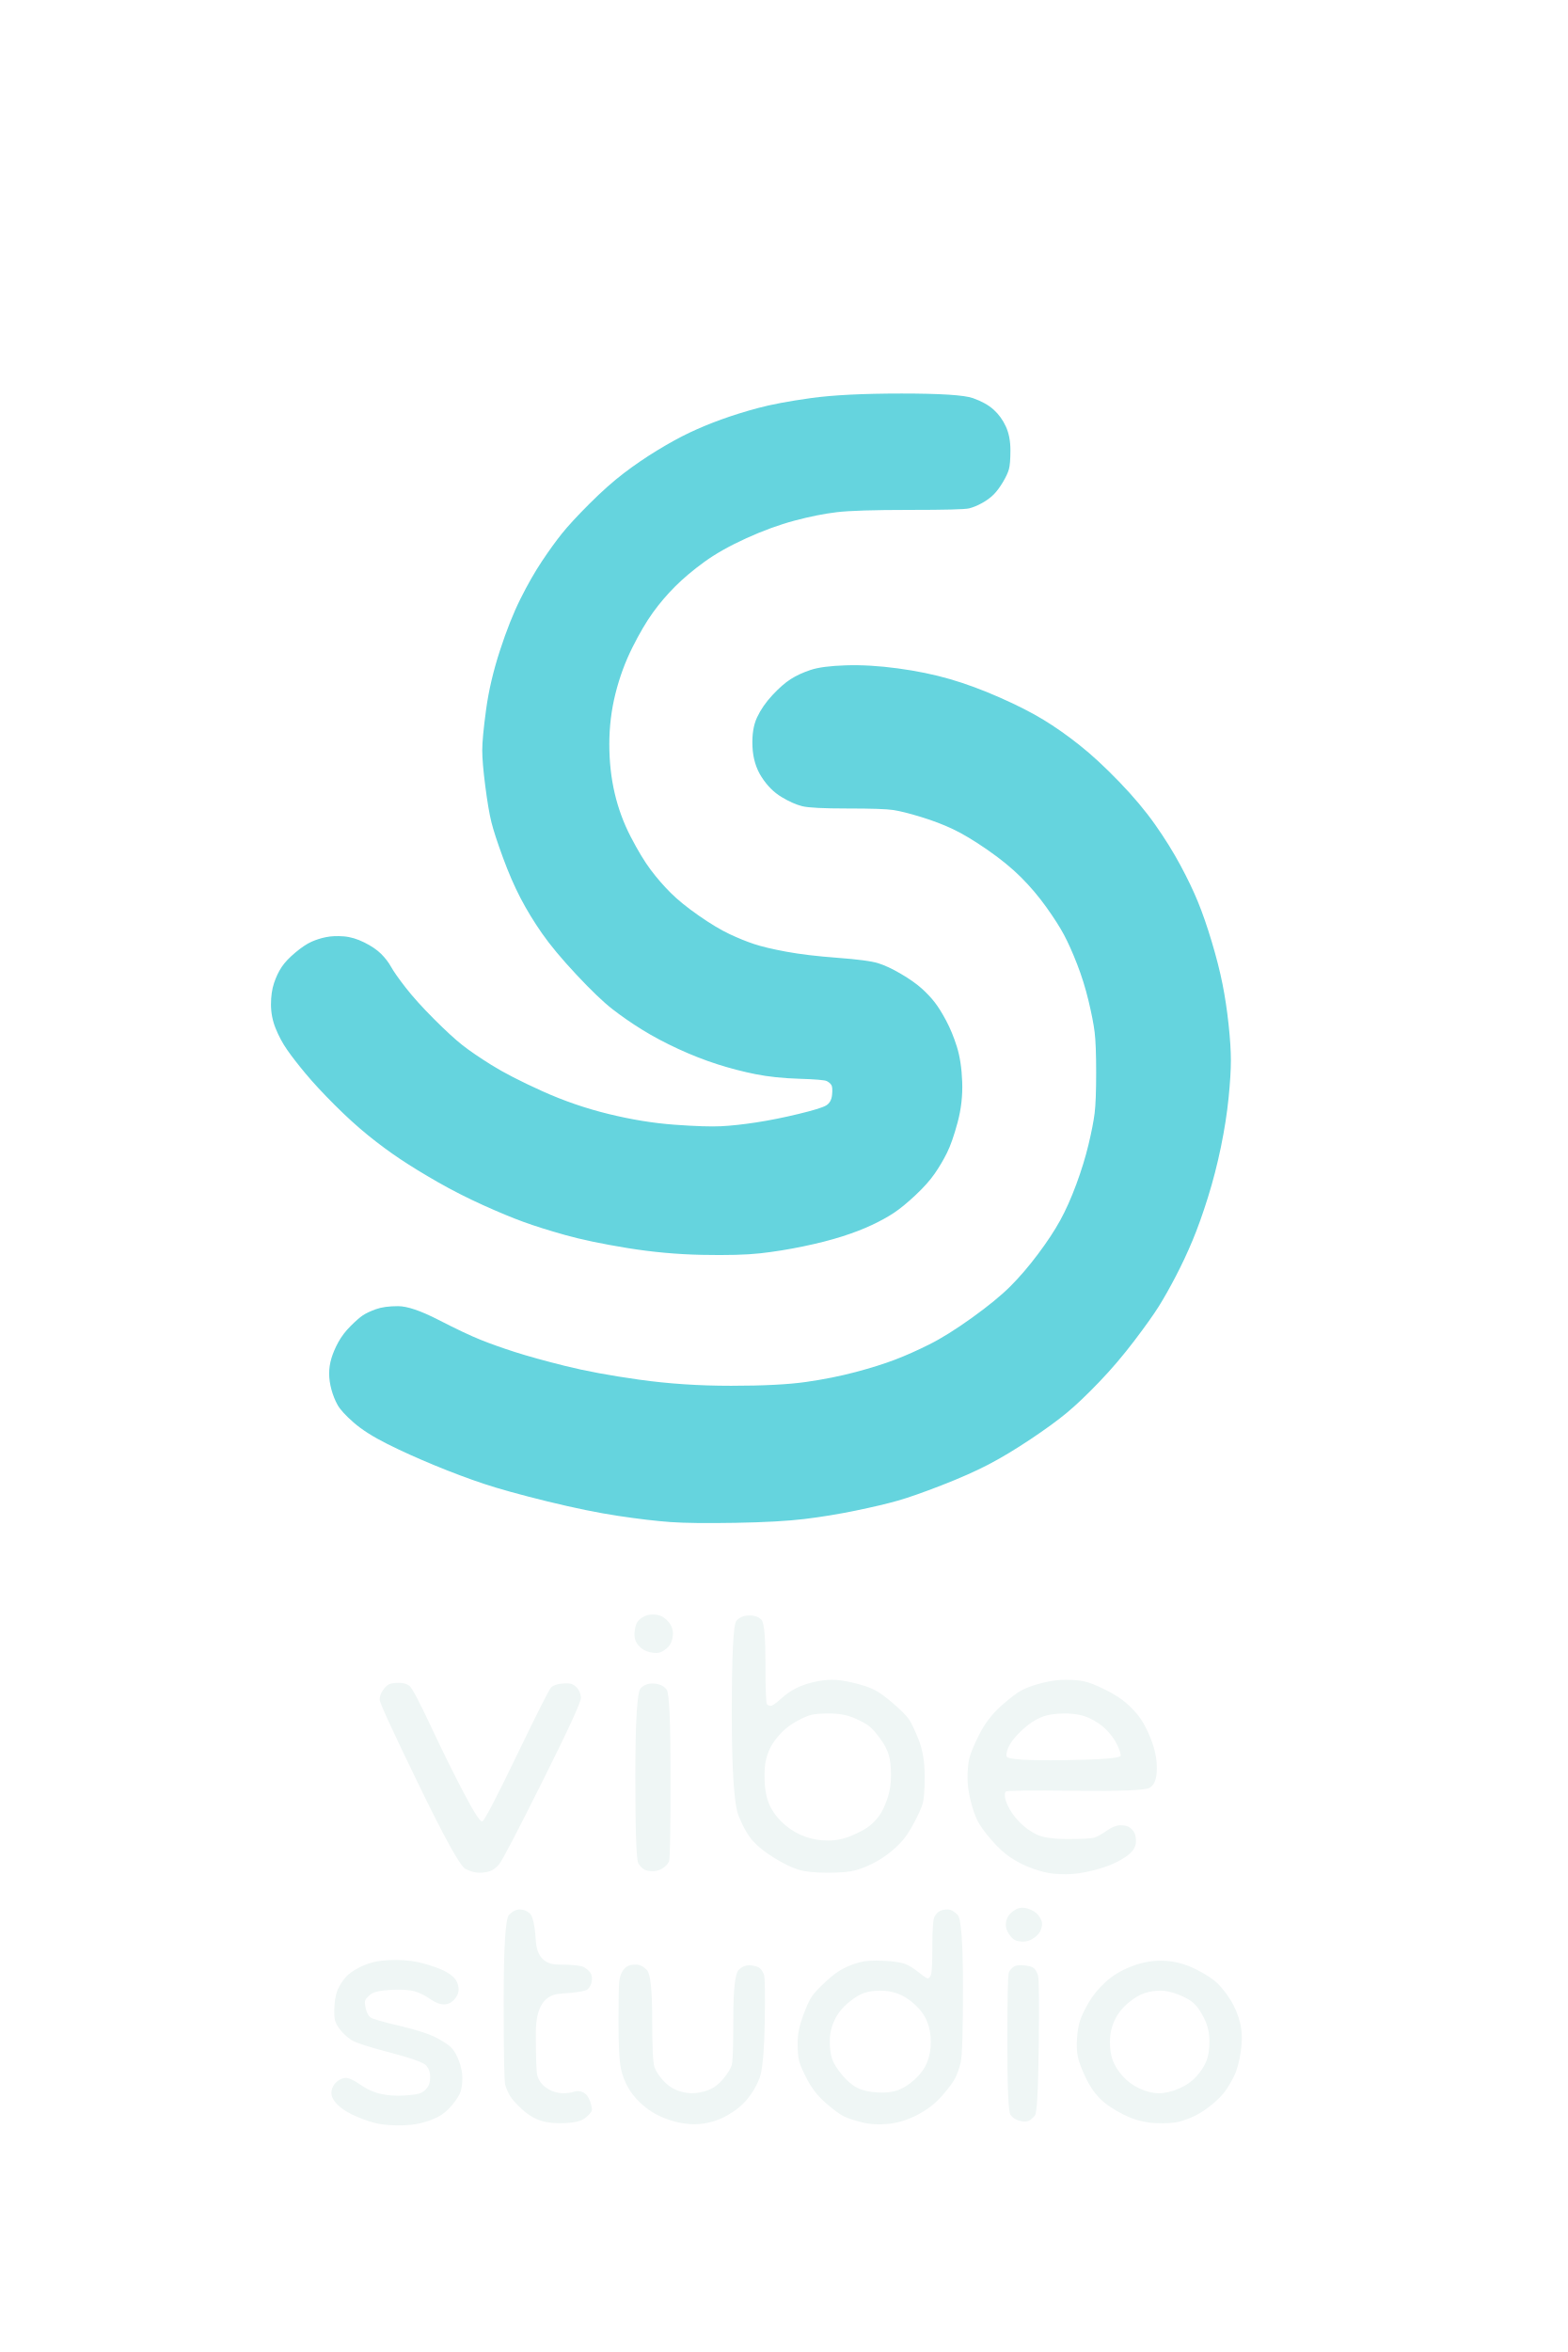
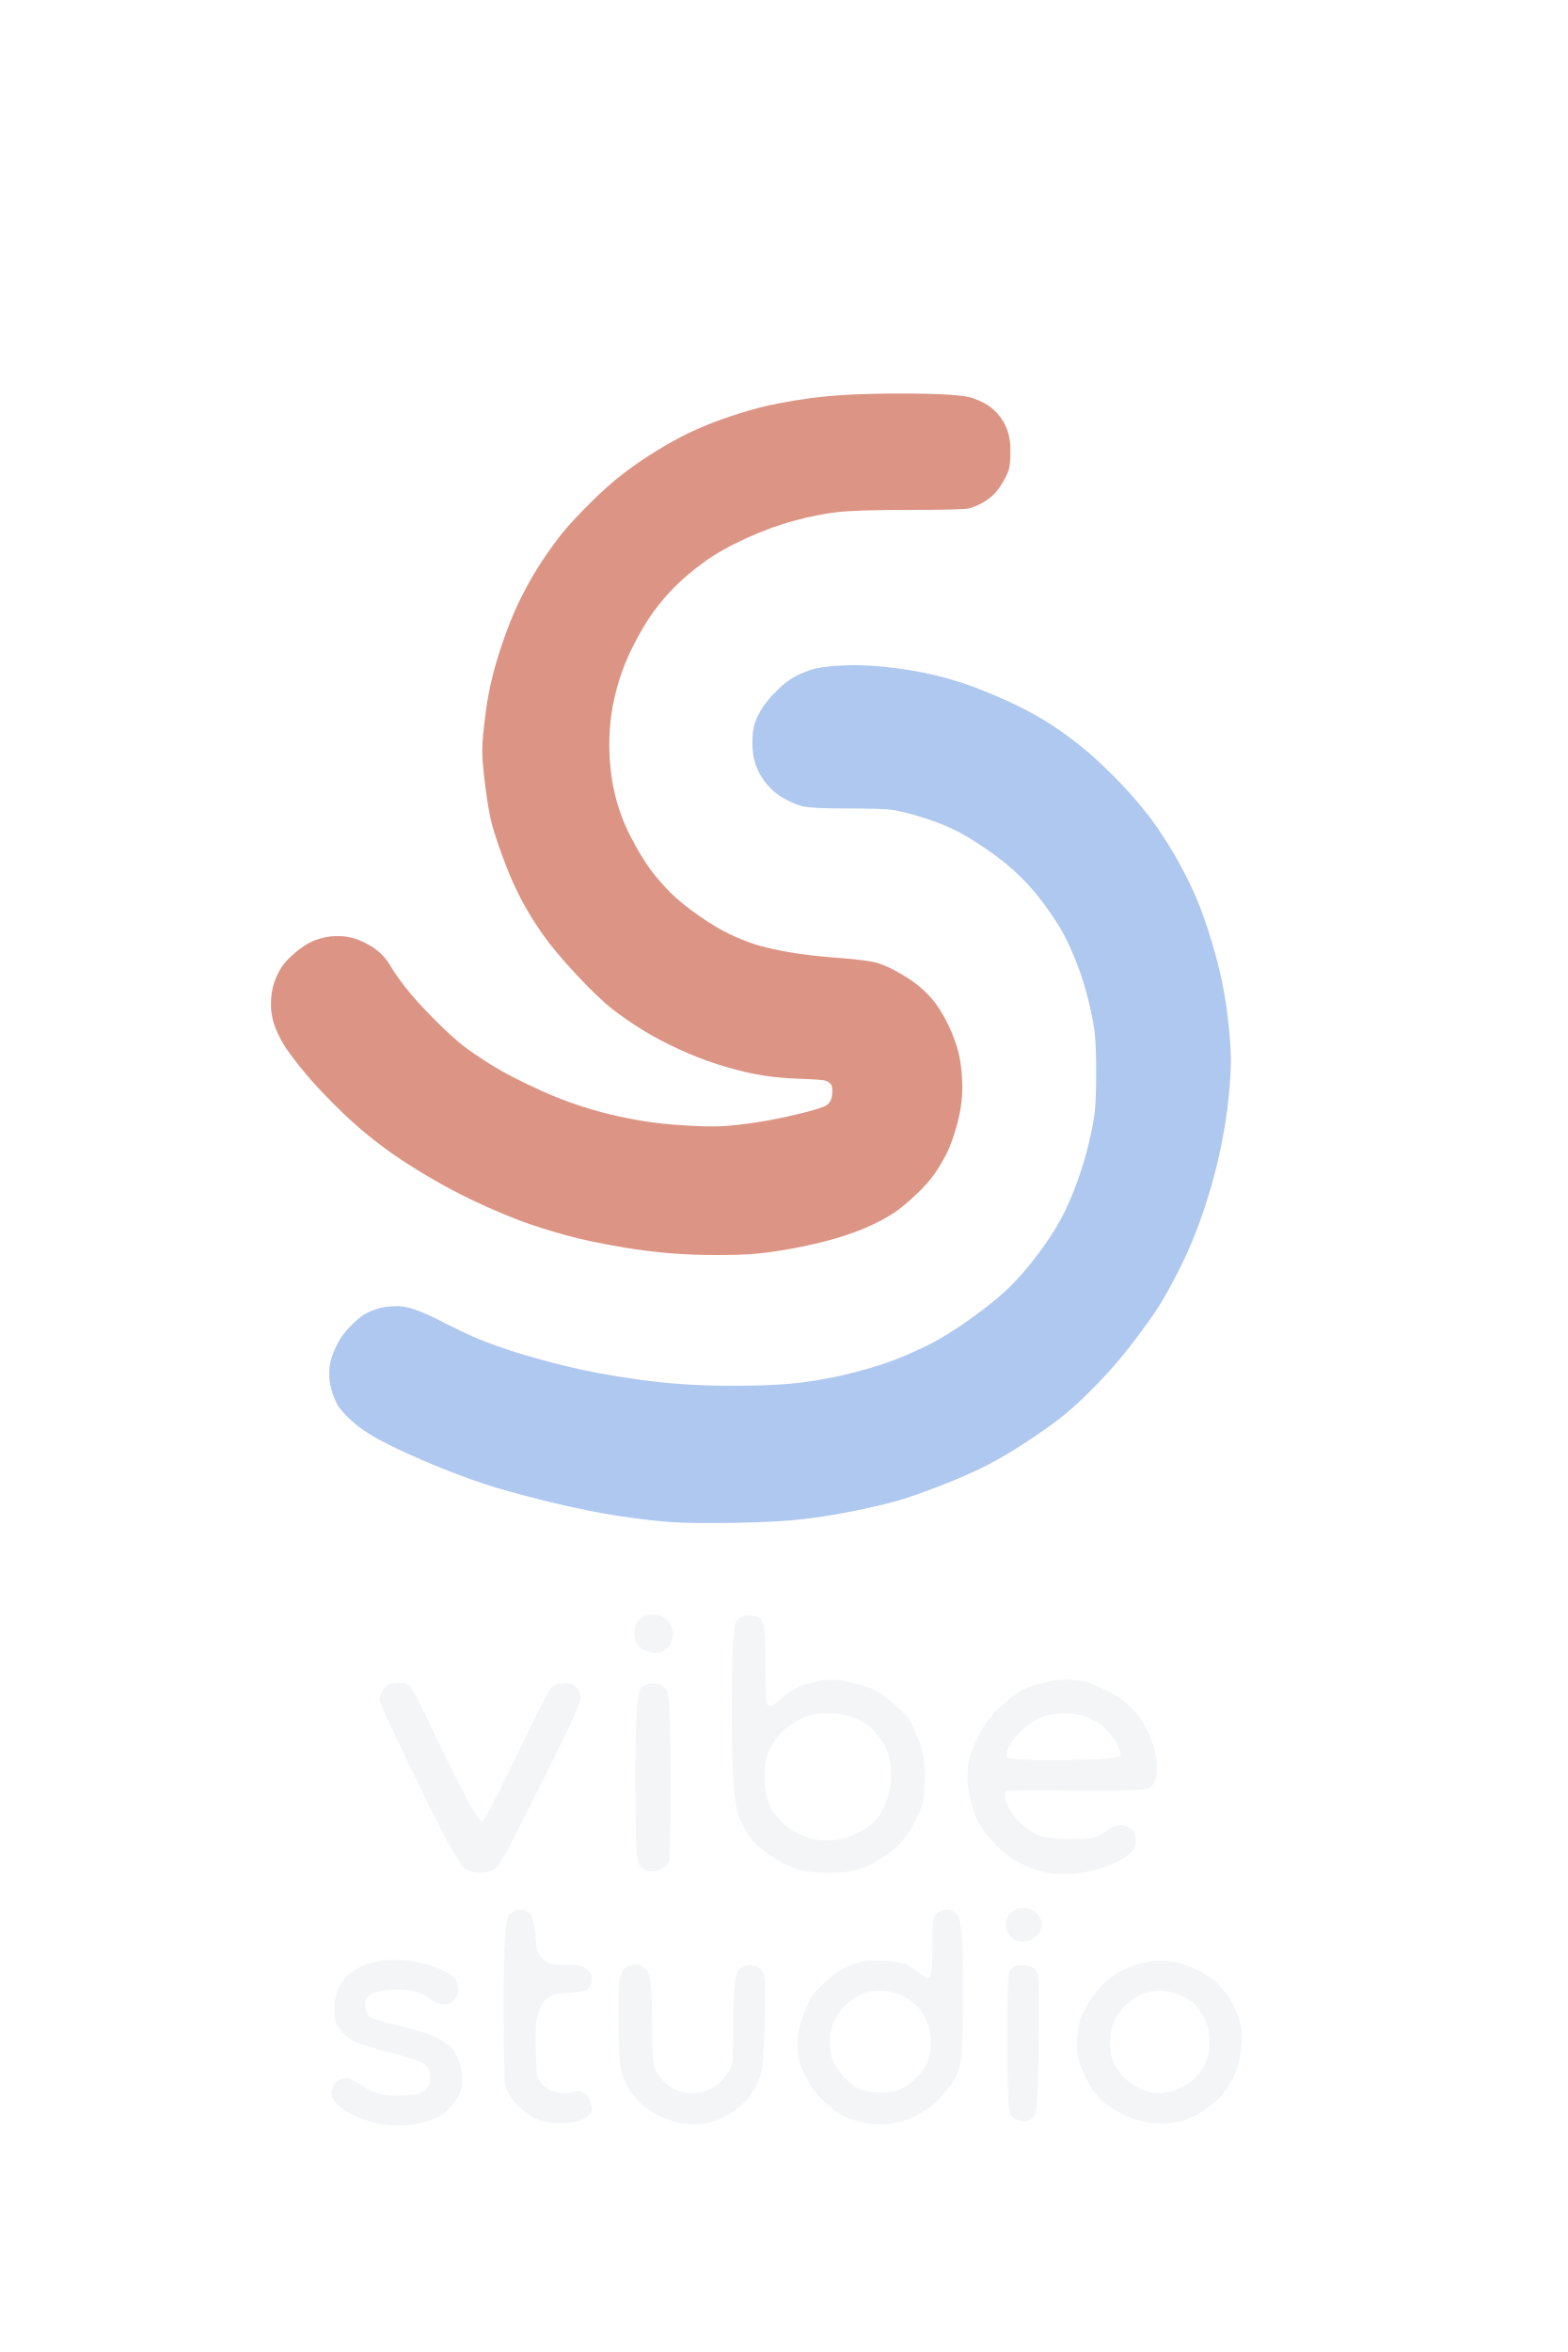
<svg xmlns="http://www.w3.org/2000/svg" viewBox="0 0 1024 1536">
-   <path fill="#65D4DE" fill-rule="evenodd" d="M754.5 538.5Q745 525 731 510.5Q717 496 705 486.5Q693 477 681.5 470Q670 463 653 455.5Q636 448 620.5 443.5Q605 439 586.5 436.5Q568 434 552.5 434.5Q537 435 529.5 437.5Q522 440 516.5 443.5Q511 447 504.5 454Q498 461 494.5 468.5Q491 476 491.5 487.5Q492 499 497.5 507.5Q503 516 510.5 520.5Q518 525 524 526.5Q530 528 553.5 528Q577 528 583.5 529Q590 530 601.5 533.5Q613 537 622.5 541.5Q632 546 645 555Q658 564 667 573Q676 582 683.5 592.5Q691 603 695 610.5Q699 618 703.5 629.5Q708 641 711 653.5Q714 666 715 674Q716 682 716 700.5Q716 719 715 727Q714 735 711 747.5Q708 760 703 773.5Q698 787 692.5 797Q687 807 678 819Q669 831 660 840Q651 849 635 860.5Q619 872 607 878Q595 884 584.5 888Q574 892 559 896Q544 900 526.5 902.5Q509 905 477.5 905Q446 905 417.5 901Q389 897 369 892Q349 887 336.5 883Q324 879 314 875Q304 871 286.5 862Q269 853 260 853Q251 853 245.5 855Q240 857 237 859Q234 861 229 866Q224 871 221 876.5Q218 882 216.5 887Q215 892 215 897Q215 902 216.5 907.5Q218 913 220.5 917.5Q223 922 231 929Q239 936 253 943Q267 950 284 957Q301 964 316 969Q331 974 357.5 980.5Q384 987 404 990Q424 993 438 994Q452 995 480.5 994.5Q509 994 525.5 992Q542 990 559 986.5Q576 983 586.5 980Q597 977 615 970Q633 963 645.5 956.5Q658 950 673 940Q688 930 697 922.5Q706 915 718 902.5Q730 890 741 875.5Q752 861 757 853Q762 845 768 833.5Q774 822 779 810Q784 798 789 782Q794 766 797.5 749Q801 732 802.5 717Q804 702 804 692.5Q804 683 802.5 669Q801 655 798.5 642.5Q796 630 791.5 615Q787 600 782.5 589Q778 578 771 565Q764 552 754.5 538.5ZM649 267.5Q644 263 635.5 260Q627 257 589 257Q551 257 529.5 260Q508 263 495 266.5Q482 270 471 274Q460 278 450.5 282.5Q441 287 429.5 294Q418 301 407.5 309Q397 317 385 329Q373 341 367 348.5Q361 356 354 366.5Q347 377 340 391Q333 405 326.5 425Q320 445 317.5 463.5Q315 482 315 490Q315 498 317 513.5Q319 529 321 537Q323 545 328.5 560Q334 575 340 586.5Q346 598 354 609.5Q362 621 376.5 636.5Q391 652 400 659Q409 666 419.5 672.5Q430 679 443 685Q456 691 468.5 695Q481 699 493.5 701.5Q506 704 522 704.5Q538 705 540 706Q542 707 543 708.5Q544 710 543.5 715Q543 720 539.5 722Q536 724 521.5 727.5Q507 731 494 733Q481 735 471 735.5Q461 736 440.5 734.5Q420 733 397.5 727.5Q375 722 354 712.5Q333 703 321 695.5Q309 688 302 682.5Q295 677 283.5 665.5Q272 654 265 645Q258 636 255.5 631.5Q253 627 249 623Q245 619 238 615.5Q231 612 224.5 611.5Q218 611 213 612Q208 613 203.5 615Q199 617 193 622Q187 627 184 631.5Q181 636 179 642Q177 648 177 656Q177 664 180 671.5Q183 679 187.5 685.5Q192 692 199.5 701Q207 710 218.5 721.5Q230 733 240.5 741.5Q251 750 261.5 757Q272 764 286 772Q300 780 315.5 787Q331 794 342 798Q353 802 369 806.5Q385 811 409.5 815Q434 819 458.5 819.5Q483 820 496.5 818.5Q510 817 524.5 814Q539 811 550 807.5Q561 804 569.5 800Q578 796 584 792Q590 788 598 780.5Q606 773 610.5 766.5Q615 760 618.5 753Q622 746 625.5 733Q629 720 628.5 706.5Q628 693 625 683.5Q622 674 618 666.5Q614 659 610.5 654.5Q607 650 602 645.5Q597 641 588.5 636Q580 631 573.5 629Q567 627 547 625.5Q527 624 513.5 621.5Q500 619 492.5 616.5Q485 614 476.5 610Q468 606 456.5 598Q445 590 438 583Q431 576 425 568Q419 560 412 546.5Q405 533 401.5 518Q398 503 398 486Q398 469 402 453Q406 437 413 423Q420 409 426.5 400Q433 391 441 383Q449 375 460 367Q471 359 487.5 351.5Q504 344 519 340Q534 336 546.5 334.5Q559 333 594 333Q629 333 633 332Q637 331 641.5 328.5Q646 326 649 323Q652 320 655 315Q658 310 659 306.5Q660 303 660 294Q660 285 657 278.5Q654 272 649 267.5Z" />
-   <path fill="#EFF6F5" fill-rule="evenodd" d="M669 1283.5Q664 1283 662 1284.5Q660 1286 659 1288Q658 1290 658 1334Q658 1378 660 1381Q662 1384 666 1385Q670 1386 672 1385Q674 1384 676 1381.5Q678 1379 678.5 1336Q679 1293 678 1290Q677 1287 675.5 1285.5Q674 1284 669 1283.5ZM410 1284Q408 1285 406.5 1287.5Q405 1290 404.5 1294Q404 1298 404 1320.5Q404 1343 405.5 1350.5Q407 1358 411 1364.5Q415 1371 422 1376.5Q429 1382 439 1385Q449 1388 458 1387Q467 1386 475 1381.5Q483 1377 488 1371Q493 1365 496 1357.5Q499 1350 499.5 1321Q500 1292 499 1289.5Q498 1287 496.5 1285.5Q495 1284 490.5 1283.5Q486 1283 482.5 1286.5Q479 1290 479 1317.5Q479 1345 478 1348.5Q477 1352 472.5 1357.5Q468 1363 462.5 1365Q457 1367 452 1367Q447 1367 442 1365Q437 1363 433 1358.5Q429 1354 427.5 1350Q426 1346 426 1318Q426 1290 422.5 1286.5Q419 1283 415.5 1283Q412 1283 410 1284ZM760.5 1280.5Q750 1280 739.5 1284Q729 1288 722 1294.5Q715 1301 711 1308Q707 1315 705.5 1319.5Q704 1324 703.5 1331Q703 1338 704 1343Q705 1348 709 1356.5Q713 1365 718.5 1370.5Q724 1376 734 1381Q744 1386 754.5 1386.5Q765 1387 770.5 1385.5Q776 1384 781 1381.5Q786 1379 791.5 1374.5Q797 1370 800 1366Q803 1362 806 1356Q809 1350 810.5 1339.5Q812 1329 810 1321Q808 1313 804 1306.5Q800 1300 795.5 1295.5Q791 1291 781 1286Q771 1281 760.5 1280.5ZM748 1301.5Q753 1300 758 1300Q763 1300 769.5 1302.5Q776 1305 779.5 1308Q783 1311 786.5 1318Q790 1325 790 1333Q790 1341 788 1346Q786 1351 781.5 1356Q777 1361 770 1364Q763 1367 757 1367Q751 1367 744.5 1364Q738 1361 733.5 1356Q729 1351 727 1346Q725 1341 725 1333.5Q725 1326 728 1319.5Q731 1313 737 1308Q743 1303 748 1301.5ZM243.5 1281.5Q238 1283 233.5 1285.5Q229 1288 226.5 1290.5Q224 1293 221.5 1297.5Q219 1302 218.5 1309.5Q218 1317 219 1320Q220 1323 223 1326.5Q226 1330 230 1332.5Q234 1335 255 1340.5Q276 1346 278.5 1349Q281 1352 281 1356.5Q281 1361 279 1363.5Q277 1366 274.5 1367Q272 1368 264 1368.5Q256 1369 249 1367.5Q242 1366 235.5 1361.5Q229 1357 226 1357Q223 1357 220 1359.5Q217 1362 216.5 1366Q216 1370 220.5 1374.5Q225 1379 233.5 1382.5Q242 1386 247.5 1387Q253 1388 261 1388Q269 1388 275 1386.5Q281 1385 286 1382.5Q291 1380 295.5 1374.5Q300 1369 301 1365.5Q302 1362 302 1357Q302 1352 300 1346.5Q298 1341 295.5 1338Q293 1335 285.5 1331Q278 1327 261 1323Q244 1319 242 1317.5Q240 1316 239 1312Q238 1308 238.5 1306.5Q239 1305 242 1302.5Q245 1300 255.5 1299.5Q266 1299 271 1300.5Q276 1302 281 1305.5Q286 1309 290 1309Q294 1309 297 1305.5Q300 1302 299.5 1298Q299 1294 296.5 1291.5Q294 1289 290 1287Q286 1285 277.5 1282.5Q269 1280 259 1280Q249 1280 243.5 1281.5ZM625.5 1250.5Q622 1247 619 1247Q616 1247 614 1248Q612 1249 610.5 1251.5Q609 1254 609 1271Q609 1288 608 1290Q607 1292 606 1292Q605 1292 600 1288Q595 1284 591 1282.5Q587 1281 577 1280.5Q567 1280 561.5 1281.5Q556 1283 551 1285.5Q546 1288 539.5 1294Q533 1300 530.5 1303.5Q528 1307 524.5 1316.5Q521 1326 521 1334Q521 1342 522 1346Q523 1350 527.5 1358.5Q532 1367 539.5 1373.5Q547 1380 551 1382Q555 1384 563 1386Q571 1388 580.5 1387Q590 1386 599.5 1381Q609 1376 615.5 1368.5Q622 1361 624 1357Q626 1353 627.5 1347Q629 1341 629 1297.5Q629 1254 625.5 1250.5ZM564.5 1301.5Q569 1300 575 1300Q581 1300 586.5 1302Q592 1304 597.5 1309Q603 1314 605.5 1320Q608 1326 608 1333.5Q608 1341 605.5 1347Q603 1353 597.5 1358Q592 1363 586.5 1365Q581 1367 573 1366.5Q565 1366 560 1363.5Q555 1361 550 1355Q545 1349 543.5 1344.5Q542 1340 542 1333Q542 1326 545 1319.5Q548 1313 554 1308Q560 1303 564.5 1301.5ZM339.5 1247Q336 1247 332.5 1250.5Q329 1254 329 1306Q329 1358 330 1361.5Q331 1365 333 1368.5Q335 1372 341 1377.5Q347 1383 353.5 1385Q360 1387 369.5 1386.5Q379 1386 382.5 1383Q386 1380 386.5 1378.5Q387 1377 385.5 1372.5Q384 1368 381 1366.5Q378 1365 375 1366Q372 1367 368 1367Q364 1367 360.5 1365.5Q357 1364 354.5 1361.5Q352 1359 351 1355.5Q350 1352 350 1327.5Q350 1303 366 1302Q382 1301 384 1299Q386 1297 386.5 1294Q387 1291 386 1289Q385 1287 382 1285Q379 1283 365 1283Q351 1283 350 1267.5Q349 1252 346 1249.5Q343 1247 339.5 1247ZM671.5 1246.5Q667 1245 663.5 1247Q660 1249 658.5 1251.5Q657 1254 657 1257Q657 1260 659 1263Q661 1266 663 1267Q665 1268 668.5 1268Q672 1268 675.5 1265.5Q679 1263 680 1260Q681 1257 680.5 1255Q680 1253 678 1250.5Q676 1248 671.5 1246.5ZM427.5 1099.5Q422 1099 418.5 1102.5Q415 1106 415 1160Q415 1214 417 1217Q419 1220 421 1221Q423 1222 426.5 1222Q430 1222 433 1220Q436 1218 437 1215.5Q438 1213 438 1160Q438 1107 435.5 1103.5Q433 1100 427.5 1099.5ZM254 1100Q252 1101 250 1104Q248 1107 248 1110Q248 1113 273.5 1165.5Q299 1218 304 1220.5Q309 1223 313 1223Q317 1223 320 1222Q323 1221 326 1217.5Q329 1214 354.5 1163Q380 1112 379.5 1108.5Q379 1105 377.5 1103Q376 1101 374 1100Q372 1099 367 1099.5Q362 1100 360 1102Q358 1104 337.5 1146.5Q317 1189 315 1189.5Q313 1190 303 1171Q293 1152 281.5 1127.5Q270 1103 267.5 1101Q265 1099 260.5 1099Q256 1099 254 1100ZM696 1097Q689 1097 681 1099Q673 1101 668 1103.5Q663 1106 654 1114Q645 1122 639.5 1133Q634 1144 633 1149Q632 1154 632 1161Q632 1168 634 1176Q636 1184 638.5 1189Q641 1194 647.5 1201.5Q654 1209 660 1213Q666 1217 672.5 1219.5Q679 1222 684 1223Q689 1224 696.5 1224Q704 1224 714 1221.5Q724 1219 730.5 1215.5Q737 1212 739.5 1209Q742 1206 742 1202.5Q742 1199 741 1197Q740 1195 738 1193.5Q736 1192 732 1192Q728 1192 723 1195.5Q718 1199 715 1200Q712 1201 697.5 1201Q683 1201 677 1198Q671 1195 666.5 1190.5Q662 1186 659.5 1181.5Q657 1177 656.5 1174Q656 1171 657 1170Q658 1169 702.5 1169.5Q747 1170 751 1167.5Q755 1165 755.5 1158Q756 1151 754.5 1144.5Q753 1138 750 1131.5Q747 1125 744 1121Q741 1117 736 1112.5Q731 1108 722 1103.5Q713 1099 708 1098Q703 1097 696 1097ZM657.5 1147Q657 1144 659.5 1139.5Q662 1135 668 1129.5Q674 1124 680 1121.5Q686 1119 695.5 1119Q705 1119 711.5 1122Q718 1125 722.5 1129.5Q727 1134 729.5 1139Q732 1144 732 1146.5Q732 1149 695 1149.5Q658 1150 657.5 1147ZM489.5 1055Q484 1055 481 1058.5Q478 1062 478 1118.5Q478 1175 482.5 1186Q487 1197 492 1202.5Q497 1208 506 1213.5Q515 1219 521.5 1221Q528 1223 540.5 1223Q553 1223 558.5 1221.5Q564 1220 570 1217Q576 1214 581 1210Q586 1206 589.5 1202Q593 1198 597 1190.5Q601 1183 602.5 1178.5Q604 1174 604 1160Q604 1146 600 1136Q596 1126 593.5 1122.5Q591 1119 583.5 1112.5Q576 1106 571 1103.5Q566 1101 557.5 1099Q549 1097 543.5 1097Q538 1097 531.5 1098.5Q525 1100 520 1102.5Q515 1105 510 1109.5Q505 1114 503.5 1114Q502 1114 501 1113Q500 1112 500 1086.5Q500 1061 497.5 1058Q495 1055 489.5 1055ZM529.5 1120Q533 1119 542 1119Q551 1119 558 1122Q565 1125 568 1127.5Q571 1130 575 1135.5Q579 1141 580.5 1146Q582 1151 582 1159.5Q582 1168 579.5 1175Q577 1182 574.5 1185.5Q572 1189 568.5 1192Q565 1195 557 1198.5Q549 1202 541 1202Q533 1202 526 1199.5Q519 1197 513 1192Q507 1187 503.5 1180.5Q500 1174 499.5 1164Q499 1154 500.5 1148.5Q502 1143 504.5 1139Q507 1135 511 1131Q515 1127 520.5 1124Q526 1121 529.5 1120ZM428.5 1054.5Q424 1054 421 1055.5Q418 1057 416.5 1059Q415 1061 414.5 1066Q414 1071 417 1074.5Q420 1078 424.5 1079Q429 1080 431.5 1079Q434 1078 436.5 1075.5Q439 1073 439.5 1068Q440 1063 436.5 1059Q433 1055 428.5 1054.5Z" />
+   <path fill="#AFC8F0" fill-rule="evenodd" d="M754.5 538.5Q745 525 731 510.5Q717 496 705 486.5Q693 477 681.5 470Q670 463 653 455.5Q636 448 620.5 443.5Q605 439 586.5 436.5Q568 434 552.5 434.5Q537 435 529.5 437.5Q522 440 516.5 443.5Q511 447 504.5 454Q498 461 494.5 468.5Q491 476 491.5 487.5Q492 499 497.5 507.5Q503 516 510.5 520.5Q518 525 524 526.5Q530 528 553.5 528Q577 528 583.5 529Q590 530 601.5 533.5Q613 537 622.5 541.5Q632 546 645 555Q658 564 667 573Q676 582 683.5 592.5Q691 603 695 610.5Q699 618 703.5 629.5Q708 641 711 653.5Q714 666 715 674Q716 682 716 700.5Q716 719 715 727Q714 735 711 747.5Q708 760 703 773.5Q698 787 692.5 797Q687 807 678 819Q669 831 660 840Q651 849 635 860.5Q619 872 607 878Q595 884 584.5 888Q574 892 559 896Q544 900 526.5 902.5Q509 905 477.5 905Q446 905 417.5 901Q389 897 369 892Q349 887 336.5 883Q324 879 314 875Q304 871 286.5 862Q269 853 260 853Q251 853 245.5 855Q240 857 237 859Q234 861 229 866Q224 871 221 876.5Q218 882 216.5 887Q215 892 215 897Q215 902 216.5 907.5Q218 913 220.5 917.5Q223 922 231 929Q239 936 253 943Q267 950 284 957Q301 964 316 969Q331 974 357.5 980.5Q384 987 404 990Q424 993 438 994Q452 995 480.5 994.5Q509 994 525.5 992Q542 990 559 986.5Q576 983 586.5 980Q597 977 615 970Q633 963 645.5 956.5Q658 950 673 940Q688 930 697 922.5Q706 915 718 902.5Q730 890 741 875.5Q752 861 757 853Q762 845 768 833.5Q774 822 779 810Q784 798 789 782Q794 766 797.5 749Q801 732 802.5 717Q804 702 804 692.5Q804 683 802.5 669Q801 655 798.5 642.5Q796 630 791.5 615Q787 600 782.5 589Q778 578 771 565Q764 552 754.5 538.5Z" />
+   <path fill="#DC9584" fill-rule="evenodd" d="M649 267.5Q644 263 635.5 260Q627 257 589 257Q551 257 529.5 260Q508 263 495 266.5Q482 270 471 274Q460 278 450.5 282.5Q441 287 429.5 294Q418 301 407.5 309Q397 317 385 329Q373 341 367 348.5Q361 356 354 366.5Q347 377 340 391Q333 405 326.5 425Q320 445 317.5 463.5Q315 482 315 490Q315 498 317 513.5Q319 529 321 537Q323 545 328.5 560Q334 575 340 586.5Q346 598 354 609.5Q362 621 376.5 636.5Q391 652 400 659Q409 666 419.5 672.5Q430 679 443 685Q456 691 468.5 695Q481 699 493.5 701.5Q506 704 522 704.5Q538 705 540 706Q542 707 543 708.5Q544 710 543.5 715Q543 720 539.5 722Q536 724 521.5 727.5Q507 731 494 733Q481 735 471 735.5Q461 736 440.5 734.5Q420 733 397.5 727.5Q375 722 354 712.5Q333 703 321 695.5Q309 688 302 682.5Q295 677 283.5 665.5Q272 654 265 645Q258 636 255.5 631.5Q253 627 249 623Q245 619 238 615.5Q231 612 224.5 611.5Q218 611 213 612Q208 613 203.5 615Q199 617 193 622Q187 627 184 631.5Q181 636 179 642Q177 648 177 656Q177 664 180 671.5Q183 679 187.5 685.5Q192 692 199.5 701Q207 710 218.5 721.5Q230 733 240.5 741.5Q251 750 261.5 757Q272 764 286 772Q300 780 315.5 787Q331 794 342 798Q353 802 369 806.5Q385 811 409.5 815Q434 819 458.5 819.5Q483 820 496.5 818.5Q510 817 524.5 814Q539 811 550 807.5Q561 804 569.5 800Q578 796 584 792Q590 788 598 780.5Q606 773 610.5 766.5Q615 760 618.5 753Q622 746 625.5 733Q629 720 628.5 706.5Q628 693 625 683.5Q622 674 618 666.5Q614 659 610.5 654.5Q607 650 602 645.5Q597 641 588.5 636Q580 631 573.5 629Q567 627 547 625.5Q527 624 513.5 621.5Q500 619 492.5 616.5Q485 614 476.5 610Q468 606 456.5 598Q445 590 438 583Q431 576 425 568Q419 560 412 546.5Q405 533 401.5 518Q398 503 398 486Q398 469 402 453Q406 437 413 423Q420 409 426.5 400Q433 391 441 383Q449 375 460 367Q471 359 487.5 351.5Q504 344 519 340Q534 336 546.5 334.5Q559 333 594 333Q629 333 633 332Q637 331 641.5 328.5Q646 326 649 323Q652 320 655 315Q658 310 659 306.5Q660 303 660 294Q660 285 657 278.5Q654 272 649 267.5Z" />
+   <path fill="#F4F5F6" fill-rule="evenodd" d="M669 1283.5Q664 1283 662 1284.5Q660 1286 659 1288Q658 1290 658 1334Q658 1378 660 1381Q662 1384 666 1385Q670 1386 672 1385Q674 1384 676 1381.5Q678 1379 678.5 1336Q679 1293 678 1290Q677 1287 675.5 1285.5Q674 1284 669 1283.5ZM410 1284Q408 1285 406.5 1287.5Q405 1290 404.5 1294Q404 1298 404 1320.5Q404 1343 405.5 1350.5Q407 1358 411 1364.5Q415 1371 422 1376.5Q429 1382 439 1385Q449 1388 458 1387Q467 1386 475 1381.5Q483 1377 488 1371Q493 1365 496 1357.5Q499 1350 499.5 1321Q500 1292 499 1289.5Q498 1287 496.5 1285.5Q495 1284 490.5 1283.5Q486 1283 482.5 1286.5Q479 1290 479 1317.5Q479 1345 478 1348.5Q477 1352 472.5 1357.5Q468 1363 462.5 1365Q457 1367 452 1367Q447 1367 442 1365Q437 1363 433 1358.5Q429 1354 427.5 1350Q426 1346 426 1318Q426 1290 422.5 1286.5Q419 1283 415.5 1283Q412 1283 410 1284ZM760.5 1280.5Q750 1280 739.5 1284Q729 1288 722 1294.5Q715 1301 711 1308Q707 1315 705.5 1319.5Q704 1324 703.5 1331Q703 1338 704 1343Q705 1348 709 1356.5Q713 1365 718.5 1370.5Q724 1376 734 1381Q744 1386 754.5 1386.5Q765 1387 770.5 1385.5Q776 1384 781 1381.5Q786 1379 791.5 1374.5Q797 1370 800 1366Q803 1362 806 1356Q809 1350 810.5 1339.5Q812 1329 810 1321Q808 1313 804 1306.5Q800 1300 795.5 1295.5Q791 1291 781 1286Q771 1281 760.5 1280.5ZM748 1301.5Q753 1300 758 1300Q763 1300 769.5 1302.5Q776 1305 779.5 1308Q783 1311 786.5 1318Q790 1325 790 1333Q790 1341 788 1346Q786 1351 781.5 1356Q777 1361 770 1364Q763 1367 757 1367Q751 1367 744.5 1364Q738 1361 733.5 1356Q729 1351 727 1346Q725 1341 725 1333.5Q725 1326 728 1319.5Q731 1313 737 1308Q743 1303 748 1301.5ZM243.5 1281.5Q238 1283 233.5 1285.5Q229 1288 226.5 1290.5Q224 1293 221.5 1297.5Q219 1302 218.5 1309.5Q218 1317 219 1320Q220 1323 223 1326.5Q226 1330 230 1332.5Q234 1335 255 1340.5Q276 1346 278.5 1349Q281 1352 281 1356.5Q281 1361 279 1363.5Q277 1366 274.5 1367Q272 1368 264 1368.5Q256 1369 249 1367.5Q242 1366 235.5 1361.5Q229 1357 226 1357Q223 1357 220 1359.5Q217 1362 216.5 1366Q216 1370 220.5 1374.5Q225 1379 233.5 1382.5Q242 1386 247.5 1387Q253 1388 261 1388Q269 1388 275 1386.5Q281 1385 286 1382.5Q291 1380 295.5 1374.5Q300 1369 301 1365.5Q302 1362 302 1357Q302 1352 300 1346.5Q298 1341 295.5 1338Q293 1335 285.5 1331Q278 1327 261 1323Q244 1319 242 1317.5Q240 1316 239 1312Q238 1308 238.5 1306.5Q239 1305 242 1302.5Q245 1300 255.5 1299.5Q266 1299 271 1300.5Q276 1302 281 1305.5Q286 1309 290 1309Q294 1309 297 1305.5Q300 1302 299.5 1298Q299 1294 296.5 1291.5Q294 1289 290 1287Q286 1285 277.5 1282.5Q269 1280 259 1280Q249 1280 243.5 1281.5ZM625.5 1250.5Q622 1247 619 1247Q616 1247 614 1248Q612 1249 610.5 1251.5Q609 1254 609 1271Q609 1288 608 1290Q607 1292 606 1292Q605 1292 600 1288Q595 1284 591 1282.5Q587 1281 577 1280.5Q567 1280 561.5 1281.5Q556 1283 551 1285.5Q546 1288 539.5 1294Q533 1300 530.5 1303.5Q528 1307 524.5 1316.5Q521 1326 521 1334Q521 1342 522 1346Q523 1350 527.5 1358.5Q532 1367 539.5 1373.5Q547 1380 551 1382Q555 1384 563 1386Q571 1388 580.5 1387Q590 1386 599.5 1381Q609 1376 615.5 1368.5Q622 1361 624 1357Q626 1353 627.5 1347Q629 1341 629 1297.5Q629 1254 625.5 1250.5ZM564.5 1301.5Q569 1300 575 1300Q581 1300 586.5 1302Q592 1304 597.5 1309Q603 1314 605.5 1320Q608 1326 608 1333.5Q608 1341 605.5 1347Q603 1353 597.5 1358Q592 1363 586.5 1365Q581 1367 573 1366.5Q565 1366 560 1363.5Q555 1361 550 1355Q545 1349 543.5 1344.5Q542 1340 542 1333Q542 1326 545 1319.5Q548 1313 554 1308Q560 1303 564.5 1301.5ZM339.5 1247Q336 1247 332.5 1250.5Q329 1254 329 1306Q329 1358 330 1361.5Q331 1365 333 1368.5Q335 1372 341 1377.5Q347 1383 353.5 1385Q360 1387 369.5 1386.5Q379 1386 382.5 1383Q386 1380 386.5 1378.5Q387 1377 385.5 1372.5Q384 1368 381 1366.5Q378 1365 375 1366Q372 1367 368 1367Q364 1367 360.5 1365.5Q357 1364 354.5 1361.5Q352 1359 351 1355.5Q350 1352 350 1327.5Q350 1303 366 1302Q382 1301 384 1299Q386 1297 386.5 1294Q387 1291 386 1289Q385 1287 382 1285Q379 1283 365 1283Q351 1283 350 1267.5Q349 1252 346 1249.5Q343 1247 339.5 1247ZM671.5 1246.5Q667 1245 663.5 1247Q660 1249 658.5 1251.5Q657 1254 657 1257Q657 1260 659 1263Q661 1266 663 1267Q665 1268 668.5 1268Q672 1268 675.5 1265.5Q679 1263 680 1260Q681 1257 680.5 1255Q680 1253 678 1250.5Q676 1248 671.5 1246.5ZM427.5 1099.5Q422 1099 418.5 1102.5Q415 1106 415 1160Q415 1214 417 1217Q419 1220 421 1221Q423 1222 426.5 1222Q430 1222 433 1220Q436 1218 437 1215.5Q438 1213 438 1160Q438 1107 435.5 1103.5Q433 1100 427.5 1099.5ZM254 1100Q252 1101 250 1104Q248 1107 248 1110Q248 1113 273.5 1165.5Q299 1218 304 1220.5Q309 1223 313 1223Q317 1223 320 1222Q323 1221 326 1217.5Q329 1214 354.5 1163Q380 1112 379.5 1108.5Q379 1105 377.5 1103Q376 1101 374 1100Q372 1099 367 1099.5Q362 1100 360 1102Q358 1104 337.5 1146.5Q317 1189 315 1189.5Q313 1190 303 1171Q293 1152 281.5 1127.5Q270 1103 267.5 1101Q265 1099 260.5 1099Q256 1099 254 1100ZM696 1097Q689 1097 681 1099Q673 1101 668 1103.5Q663 1106 654 1114Q645 1122 639.5 1133Q634 1144 633 1149Q632 1154 632 1161Q632 1168 634 1176Q636 1184 638.5 1189Q641 1194 647.5 1201.5Q654 1209 660 1213Q666 1217 672.5 1219.5Q679 1222 684 1223Q689 1224 696.5 1224Q704 1224 714 1221.5Q724 1219 730.5 1215.5Q737 1212 739.5 1209Q742 1206 742 1202.5Q742 1199 741 1197Q740 1195 738 1193.5Q736 1192 732 1192Q728 1192 723 1195.5Q718 1199 715 1200Q712 1201 697.5 1201Q683 1201 677 1198Q671 1195 666.5 1190.5Q662 1186 659.5 1181.5Q657 1177 656.5 1174Q656 1171 657 1170Q658 1169 702.5 1169.5Q747 1170 751 1167.5Q755 1165 755.5 1158Q756 1151 754.5 1144.5Q753 1138 750 1131.5Q747 1125 744 1121Q741 1117 736 1112.5Q731 1108 722 1103.5Q713 1099 708 1098Q703 1097 696 1097ZM657.5 1147Q657 1144 659.5 1139.5Q662 1135 668 1129.5Q674 1124 680 1121.5Q686 1119 695.5 1119Q705 1119 711.5 1122Q718 1125 722.5 1129.5Q727 1134 729.5 1139Q732 1144 732 1146.5Q732 1149 695 1149.5Q658 1150 657.5 1147ZM489.5 1055Q484 1055 481 1058.5Q478 1062 478 1118.5Q478 1175 482.5 1186Q487 1197 492 1202.5Q497 1208 506 1213.5Q515 1219 521.5 1221Q528 1223 540.5 1223Q553 1223 558.5 1221.5Q564 1220 570 1217Q576 1214 581 1210Q586 1206 589.5 1202Q593 1198 597 1190.5Q601 1183 602.5 1178.5Q604 1174 604 1160Q604 1146 600 1136Q596 1126 593.5 1122.5Q591 1119 583.5 1112.5Q576 1106 571 1103.5Q566 1101 557.5 1099Q549 1097 543.5 1097Q538 1097 531.5 1098.5Q525 1100 520 1102.5Q515 1105 510 1109.5Q505 1114 503.5 1114Q502 1114 501 1113Q500 1112 500 1086.5Q500 1061 497.5 1058Q495 1055 489.5 1055ZM529.5 1120Q533 1119 542 1119Q551 1119 558 1122Q565 1125 568 1127.5Q571 1130 575 1135.5Q579 1141 580.5 1146Q582 1151 582 1159.5Q582 1168 579.5 1175Q577 1182 574.5 1185.5Q572 1189 568.5 1192Q565 1195 557 1198.5Q549 1202 541 1202Q533 1202 526 1199.5Q519 1197 513 1192Q507 1187 503.5 1180.5Q500 1174 499.5 1164Q499 1154 500.5 1148.5Q502 1143 504.5 1139Q507 1135 511 1131Q515 1127 520.5 1124Q526 1121 529.5 1120ZM428.5 1054.5Q424 1054 421 1055.5Q418 1057 416.5 1059Q415 1061 414.5 1066Q414 1071 417 1074.5Q420 1078 424.5 1079Q429 1080 431.5 1079Q434 1078 436.5 1075.5Q439 1073 439.5 1068Q440 1063 436.5 1059Q433 1055 428.5 1054.5Z" />
</svg>
